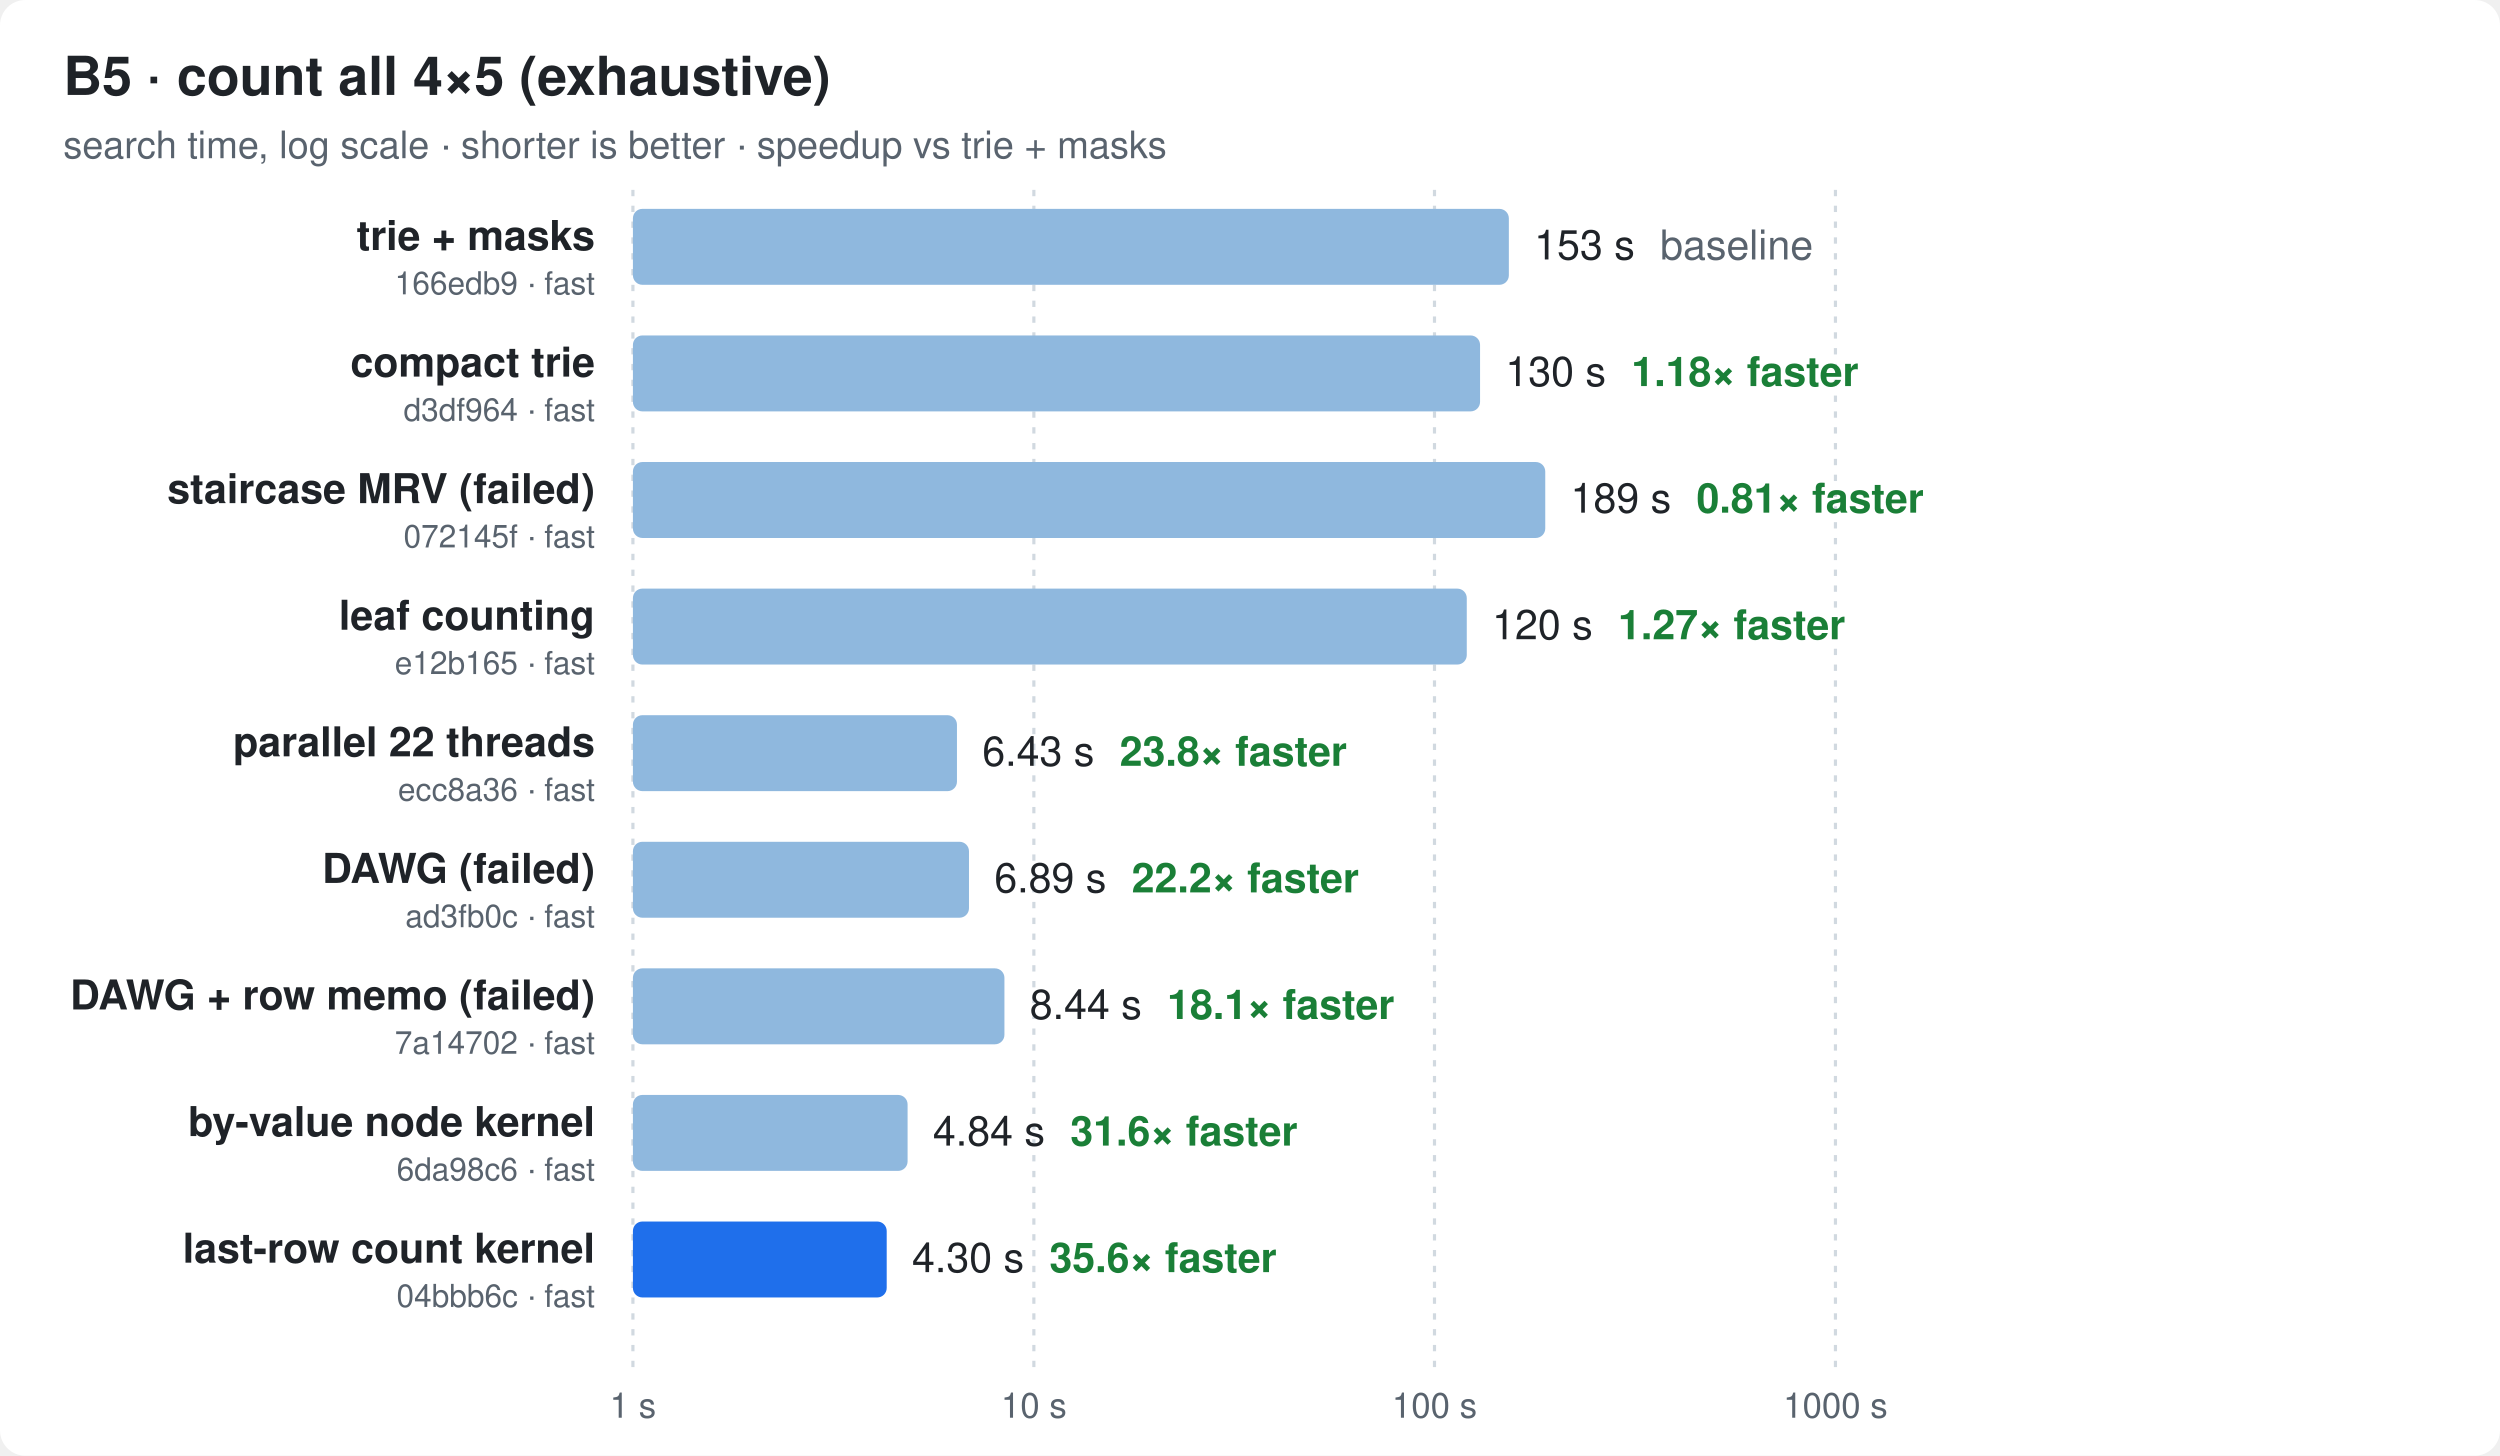
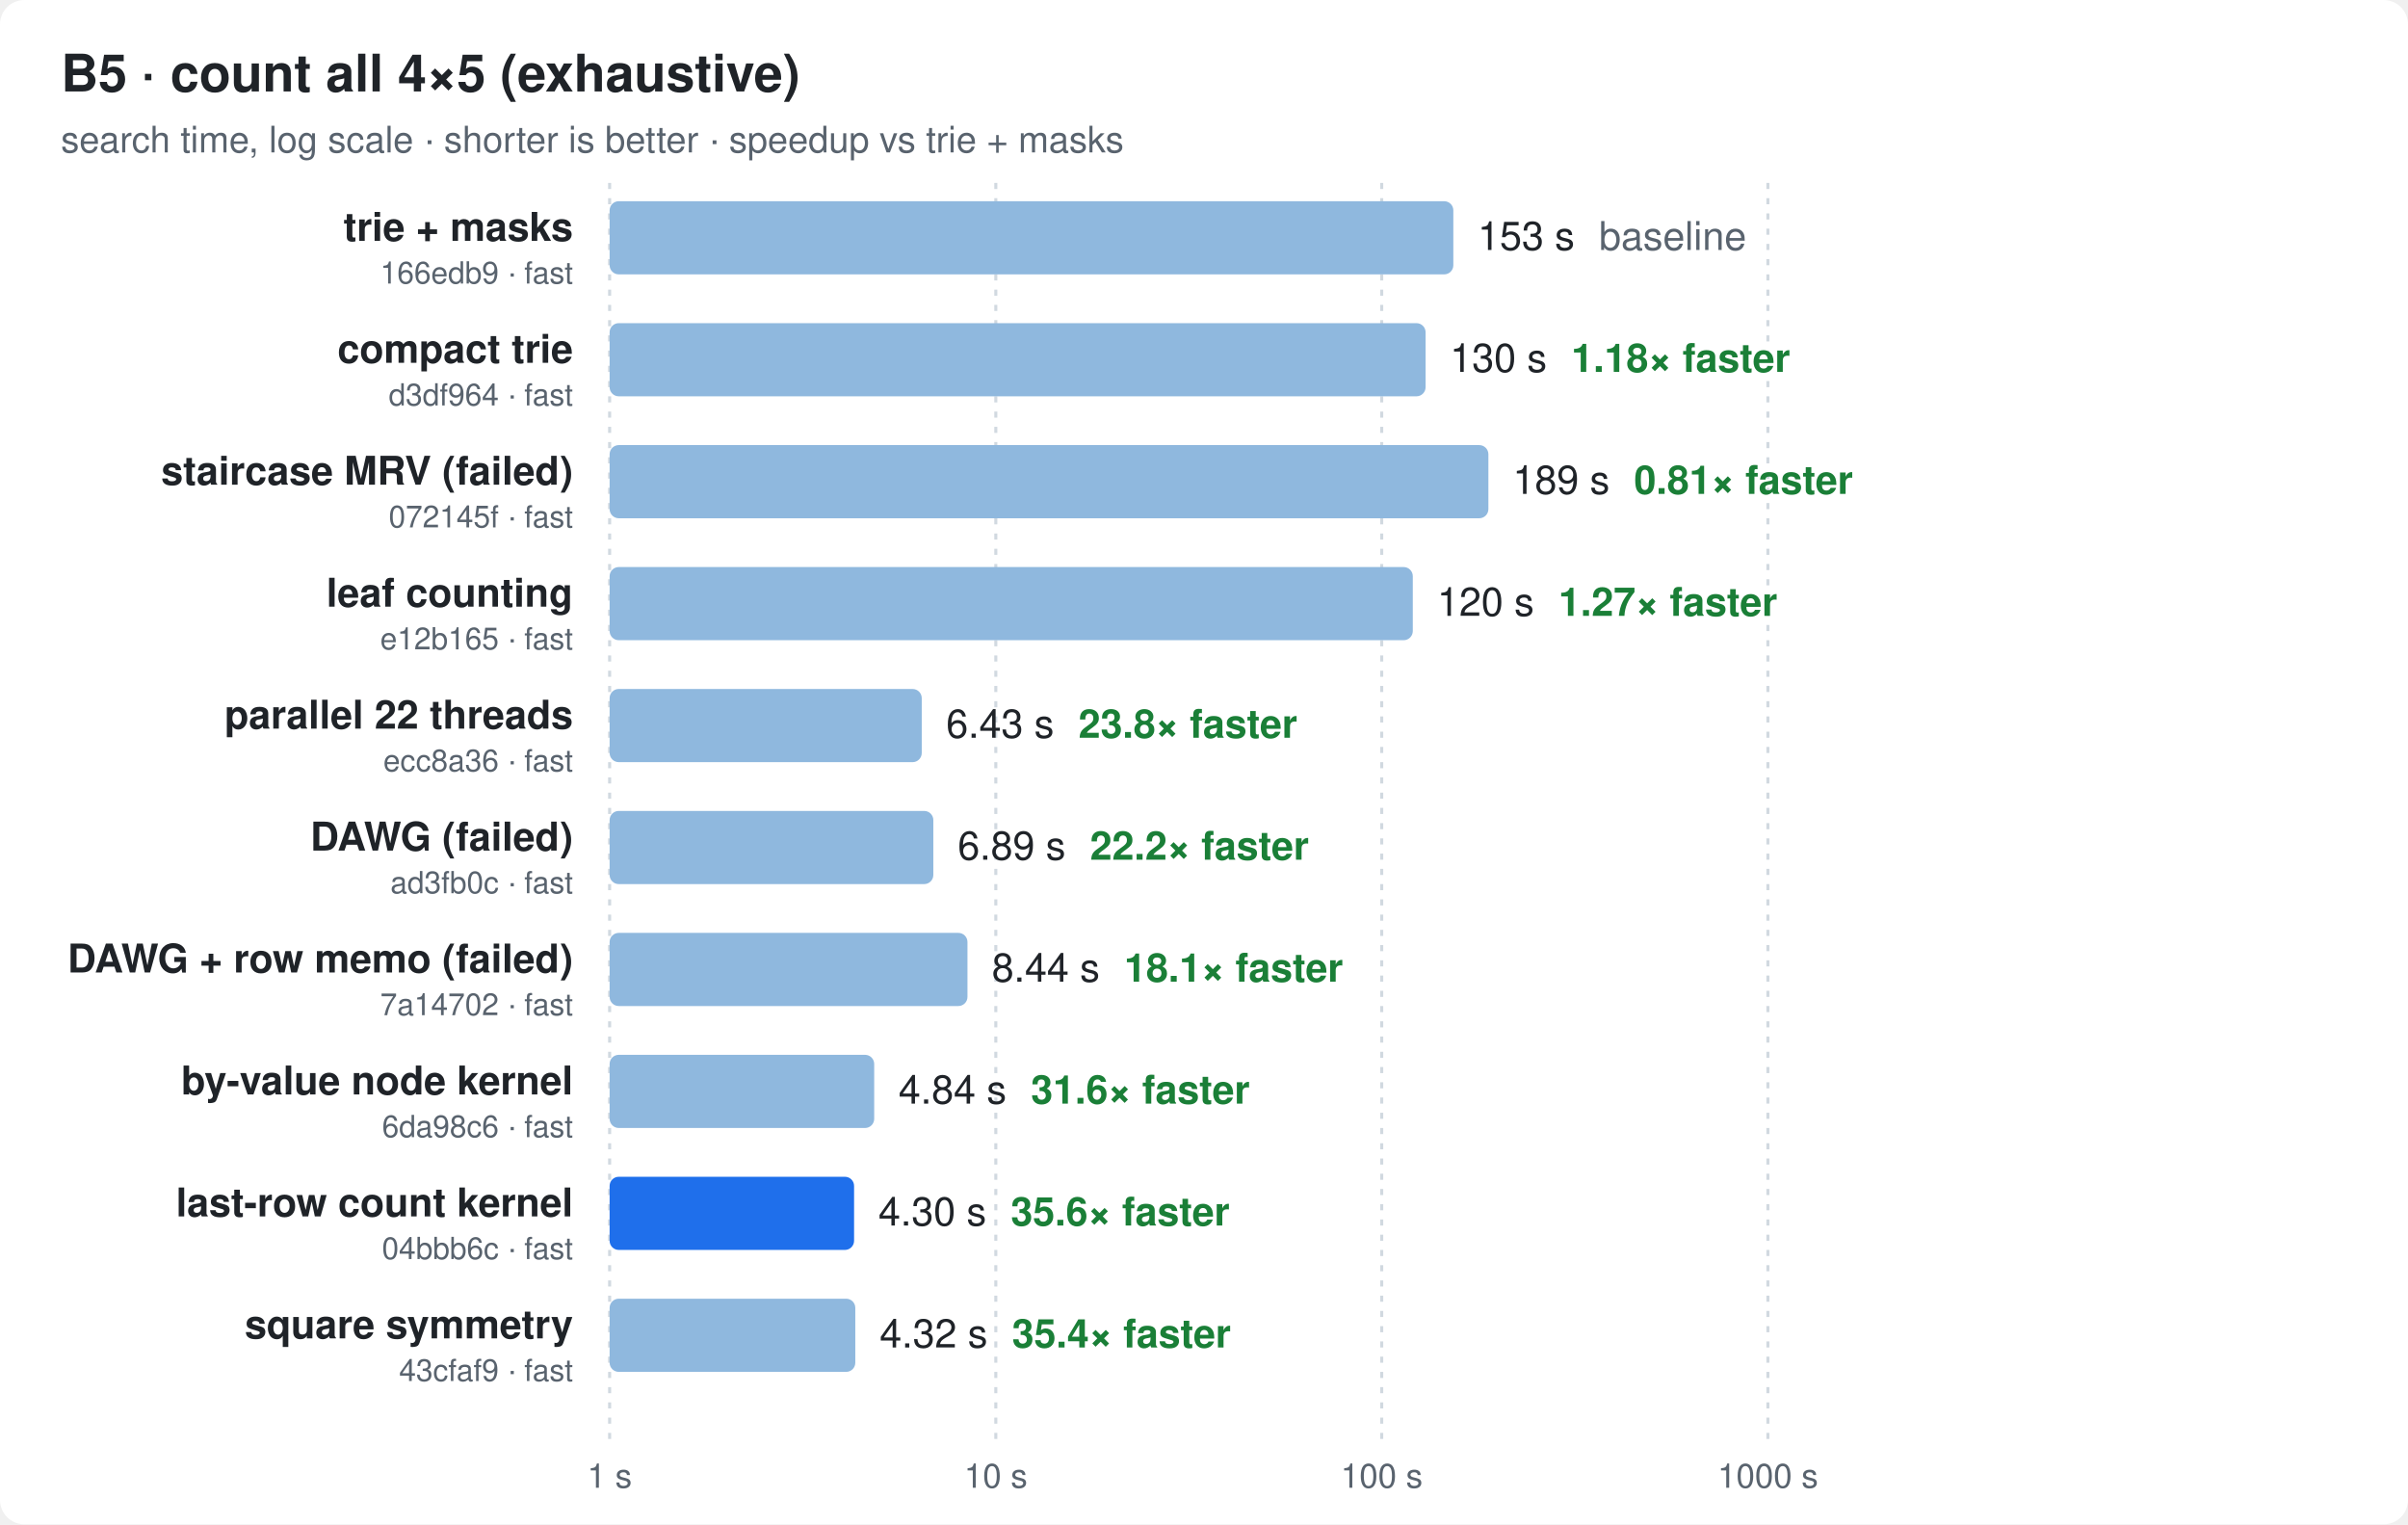
- <svg xmlns="http://www.w3.org/2000/svg" width="790" height="460" viewBox="0 0 790 460" font-family="ui-sans-serif,-apple-system,Segoe UI,Helvetica,Arial,sans-serif">
+ <svg xmlns="http://www.w3.org/2000/svg" width="790" height="500" viewBox="0 0 790 500" font-family="ui-sans-serif,-apple-system,Segoe UI,Helvetica,Arial,sans-serif">
  <style>
  .bg{fill:#ffffff} .t{fill:#1f2328} .m{fill:#59636e} .g{stroke:#d1d9e0}
  .bar{fill:#8fb8de} .best{fill:#1f6feb} .x{fill:#1a7f37;font-weight:600}
  @media (prefers-color-scheme: dark){
    .bg{fill:#0d1117} .t{fill:#e6edf3} .m{fill:#9198a1} .g{stroke:#30363d}
    .bar{fill:#2f5f8f} .best{fill:#4493f8} .x{fill:#3fb950}
  }
</style>
-   <rect class="bg" width="790" height="460" rx="8" />
+   <rect class="bg" width="790" height="500" rx="8" />
  <text class="t" x="20" y="30" font-size="17" font-weight="700">B5 · count all 4×5 (exhaustive)</text>
  <text class="m" x="20" y="50" font-size="12">search time, log scale · shorter is better · speedup vs trie + masks</text>
-   <line class="g" x1="200.0" x2="200.0" y1="60" y2="432" stroke-dasharray="2 3" />
-   <text class="m" x="200.0" y="448" font-size="11" text-anchor="middle">1 s</text>
-   <line class="g" x1="326.7" x2="326.7" y1="60" y2="432" stroke-dasharray="2 3" />
-   <text class="m" x="326.7" y="448" font-size="11" text-anchor="middle">10 s</text>
-   <line class="g" x1="453.3" x2="453.3" y1="60" y2="432" stroke-dasharray="2 3" />
-   <text class="m" x="453.3" y="448" font-size="11" text-anchor="middle">100 s</text>
-   <line class="g" x1="580.0" x2="580.0" y1="60" y2="432" stroke-dasharray="2 3" />
-   <text class="m" x="580.0" y="448" font-size="11" text-anchor="middle">1000 s</text>
+   <line class="g" x1="200.0" x2="200.0" y1="60" y2="472" stroke-dasharray="2 3" />
+   <text class="m" x="200.0" y="488" font-size="11" text-anchor="middle">1 s</text>
+   <line class="g" x1="326.7" x2="326.7" y1="60" y2="472" stroke-dasharray="2 3" />
+   <text class="m" x="326.7" y="488" font-size="11" text-anchor="middle">10 s</text>
+   <line class="g" x1="453.3" x2="453.3" y1="60" y2="472" stroke-dasharray="2 3" />
+   <text class="m" x="453.3" y="488" font-size="11" text-anchor="middle">100 s</text>
+   <line class="g" x1="580.0" x2="580.0" y1="60" y2="472" stroke-dasharray="2 3" />
+   <text class="m" x="580.0" y="488" font-size="11" text-anchor="middle">1000 s</text>
  <text class="t" x="188" y="79.0" font-size="13" font-weight="600" text-anchor="end">trie + masks</text>
  <text class="m" x="188" y="93.0" font-size="10" text-anchor="end">166edb9 · fast</text>
  <rect class="bar" x="200" y="66" width="276.8" height="24" rx="3" />
  <text class="t" x="484.8" y="82.0" font-size="13">153 s<tspan class="m" dx="8">baseline</tspan>
  </text>
  <text class="t" x="188" y="119.0" font-size="13" font-weight="600" text-anchor="end">compact trie</text>
  <text class="m" x="188" y="133.0" font-size="10" text-anchor="end">d3df964 · fast</text>
  <rect class="bar" x="200" y="106" width="267.7" height="24" rx="3" />
  <text class="t" x="475.7" y="122.0" font-size="13">130 s<tspan class="x" dx="8">1.18× faster</tspan>
  </text>
  <text class="t" x="188" y="159.0" font-size="13" font-weight="600" text-anchor="end">staircase MRV (failed)</text>
  <text class="m" x="188" y="173.0" font-size="10" text-anchor="end">072145f · fast</text>
  <rect class="bar" x="200" y="146" width="288.3" height="24" rx="3" />
  <text class="t" x="496.3" y="162.0" font-size="13">189 s<tspan class="x" dx="8">0.81× faster</tspan>
  </text>
  <text class="t" x="188" y="199.0" font-size="13" font-weight="600" text-anchor="end">leaf counting</text>
  <text class="m" x="188" y="213.0" font-size="10" text-anchor="end">e12b165 · fast</text>
  <rect class="bar" x="200" y="186" width="263.5" height="24" rx="3" />
  <text class="t" x="471.5" y="202.0" font-size="13">120 s<tspan class="x" dx="8">1.27× faster</tspan>
  </text>
  <text class="t" x="188" y="239.0" font-size="13" font-weight="600" text-anchor="end">parallel 22 threads</text>
  <text class="m" x="188" y="253.0" font-size="10" text-anchor="end">ecc8a36 · fast</text>
  <rect class="bar" x="200" y="226" width="102.4" height="24" rx="3" />
  <text class="t" x="310.4" y="242.0" font-size="13">6.43 s<tspan class="x" dx="8">23.8× faster</tspan>
  </text>
  <text class="t" x="188" y="279.0" font-size="13" font-weight="600" text-anchor="end">DAWG (failed)</text>
  <text class="m" x="188" y="293.0" font-size="10" text-anchor="end">ad3fb0c · fast</text>
  <rect class="bar" x="200" y="266" width="106.2" height="24" rx="3" />
  <text class="t" x="314.2" y="282.0" font-size="13">6.89 s<tspan class="x" dx="8">22.2× faster</tspan>
  </text>
  <text class="t" x="188" y="319.0" font-size="13" font-weight="600" text-anchor="end">DAWG + row memo (failed)</text>
  <text class="m" x="188" y="333.0" font-size="10" text-anchor="end">7a14702 · fast</text>
  <rect class="bar" x="200" y="306" width="117.4" height="24" rx="3" />
  <text class="t" x="325.4" y="322.0" font-size="13">8.44 s<tspan class="x" dx="8">18.1× faster</tspan>
  </text>
  <text class="t" x="188" y="359.0" font-size="13" font-weight="600" text-anchor="end">by-value node kernel</text>
  <text class="m" x="188" y="373.0" font-size="10" text-anchor="end">6da98c6 · fast</text>
  <rect class="bar" x="200" y="346" width="86.8" height="24" rx="3" />
  <text class="t" x="294.8" y="362.0" font-size="13">4.84 s<tspan class="x" dx="8">31.6× faster</tspan>
  </text>
  <text class="t" x="188" y="399.0" font-size="13" font-weight="600" text-anchor="end">last-row count kernel</text>
  <text class="m" x="188" y="413.0" font-size="10" text-anchor="end">04bbb6c · fast</text>
  <rect class="best" x="200" y="386" width="80.2" height="24" rx="3" />
  <text class="t" x="288.2" y="402.0" font-size="13">4.30 s<tspan class="x" dx="8">35.6× faster</tspan>
  </text>
+   <text class="t" x="188" y="439.0" font-size="13" font-weight="600" text-anchor="end">square symmetry</text>
+   <text class="m" x="188" y="453.0" font-size="10" text-anchor="end">43cfaf9 · fast</text>
+   <rect class="bar" x="200" y="426" width="80.6" height="24" rx="3" />
+   <text class="t" x="288.6" y="442.0" font-size="13">4.32 s<tspan class="x" dx="8">35.4× faster</tspan>
+   </text>
</svg>
